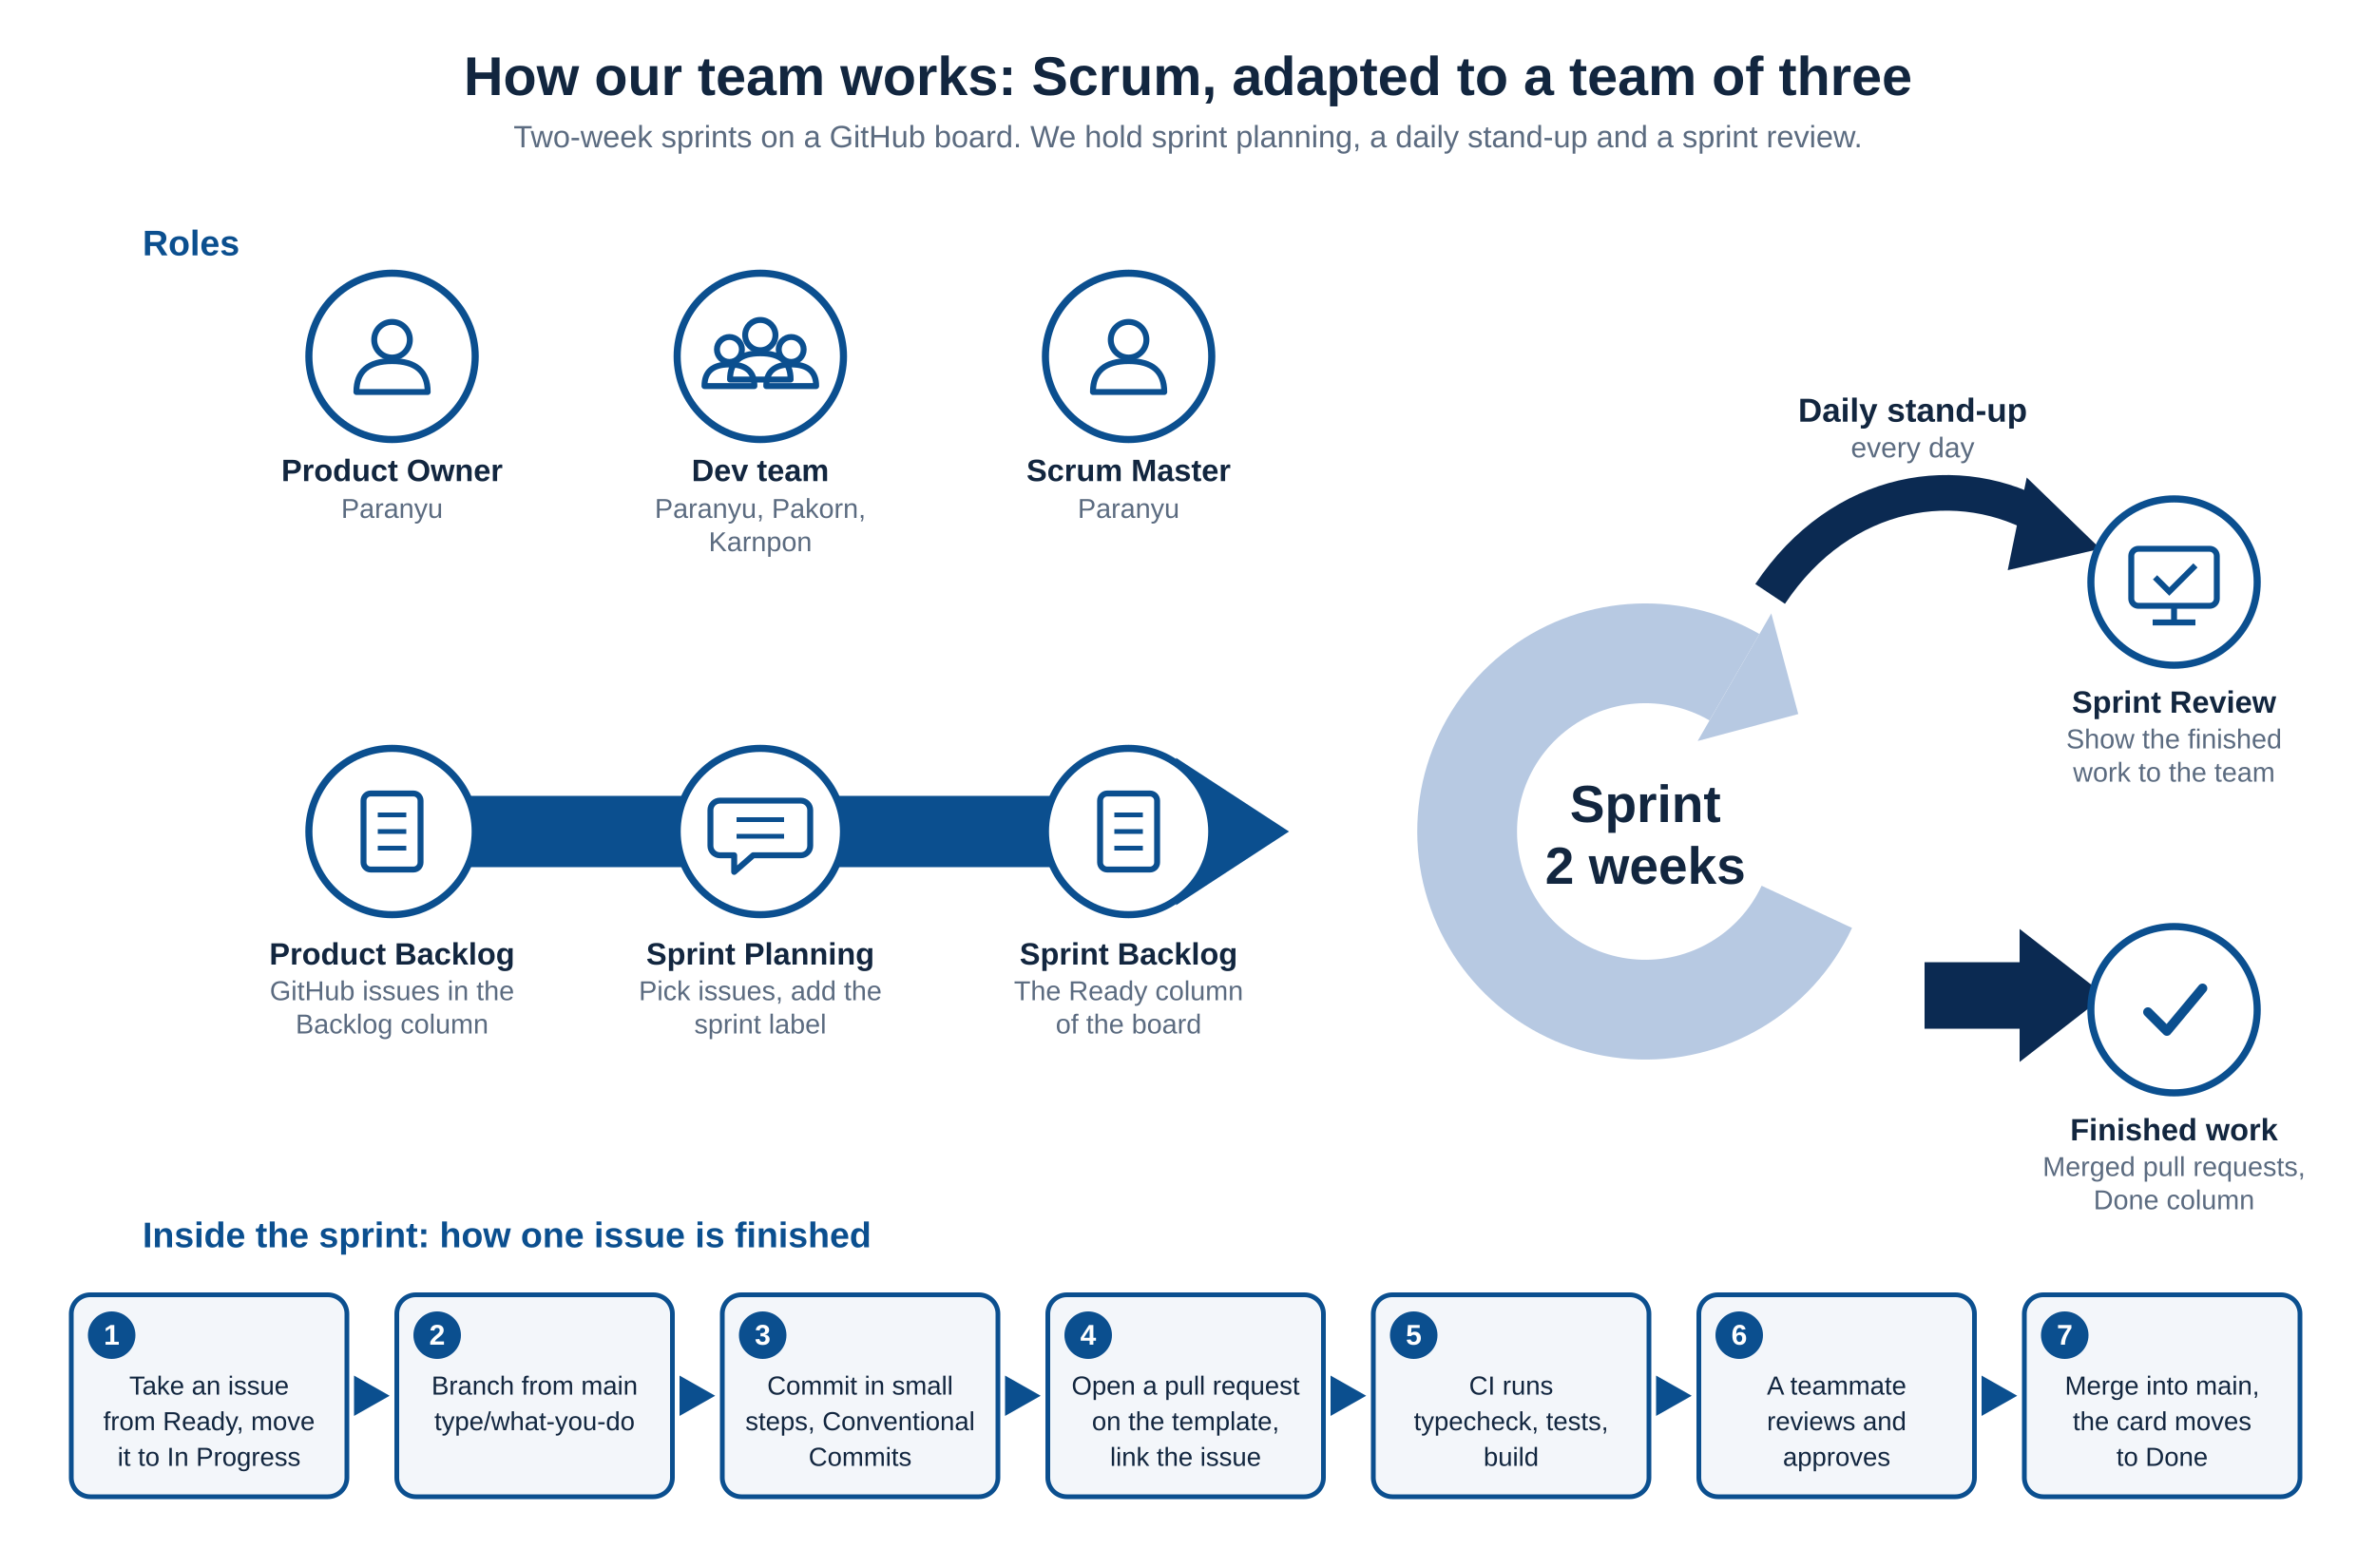
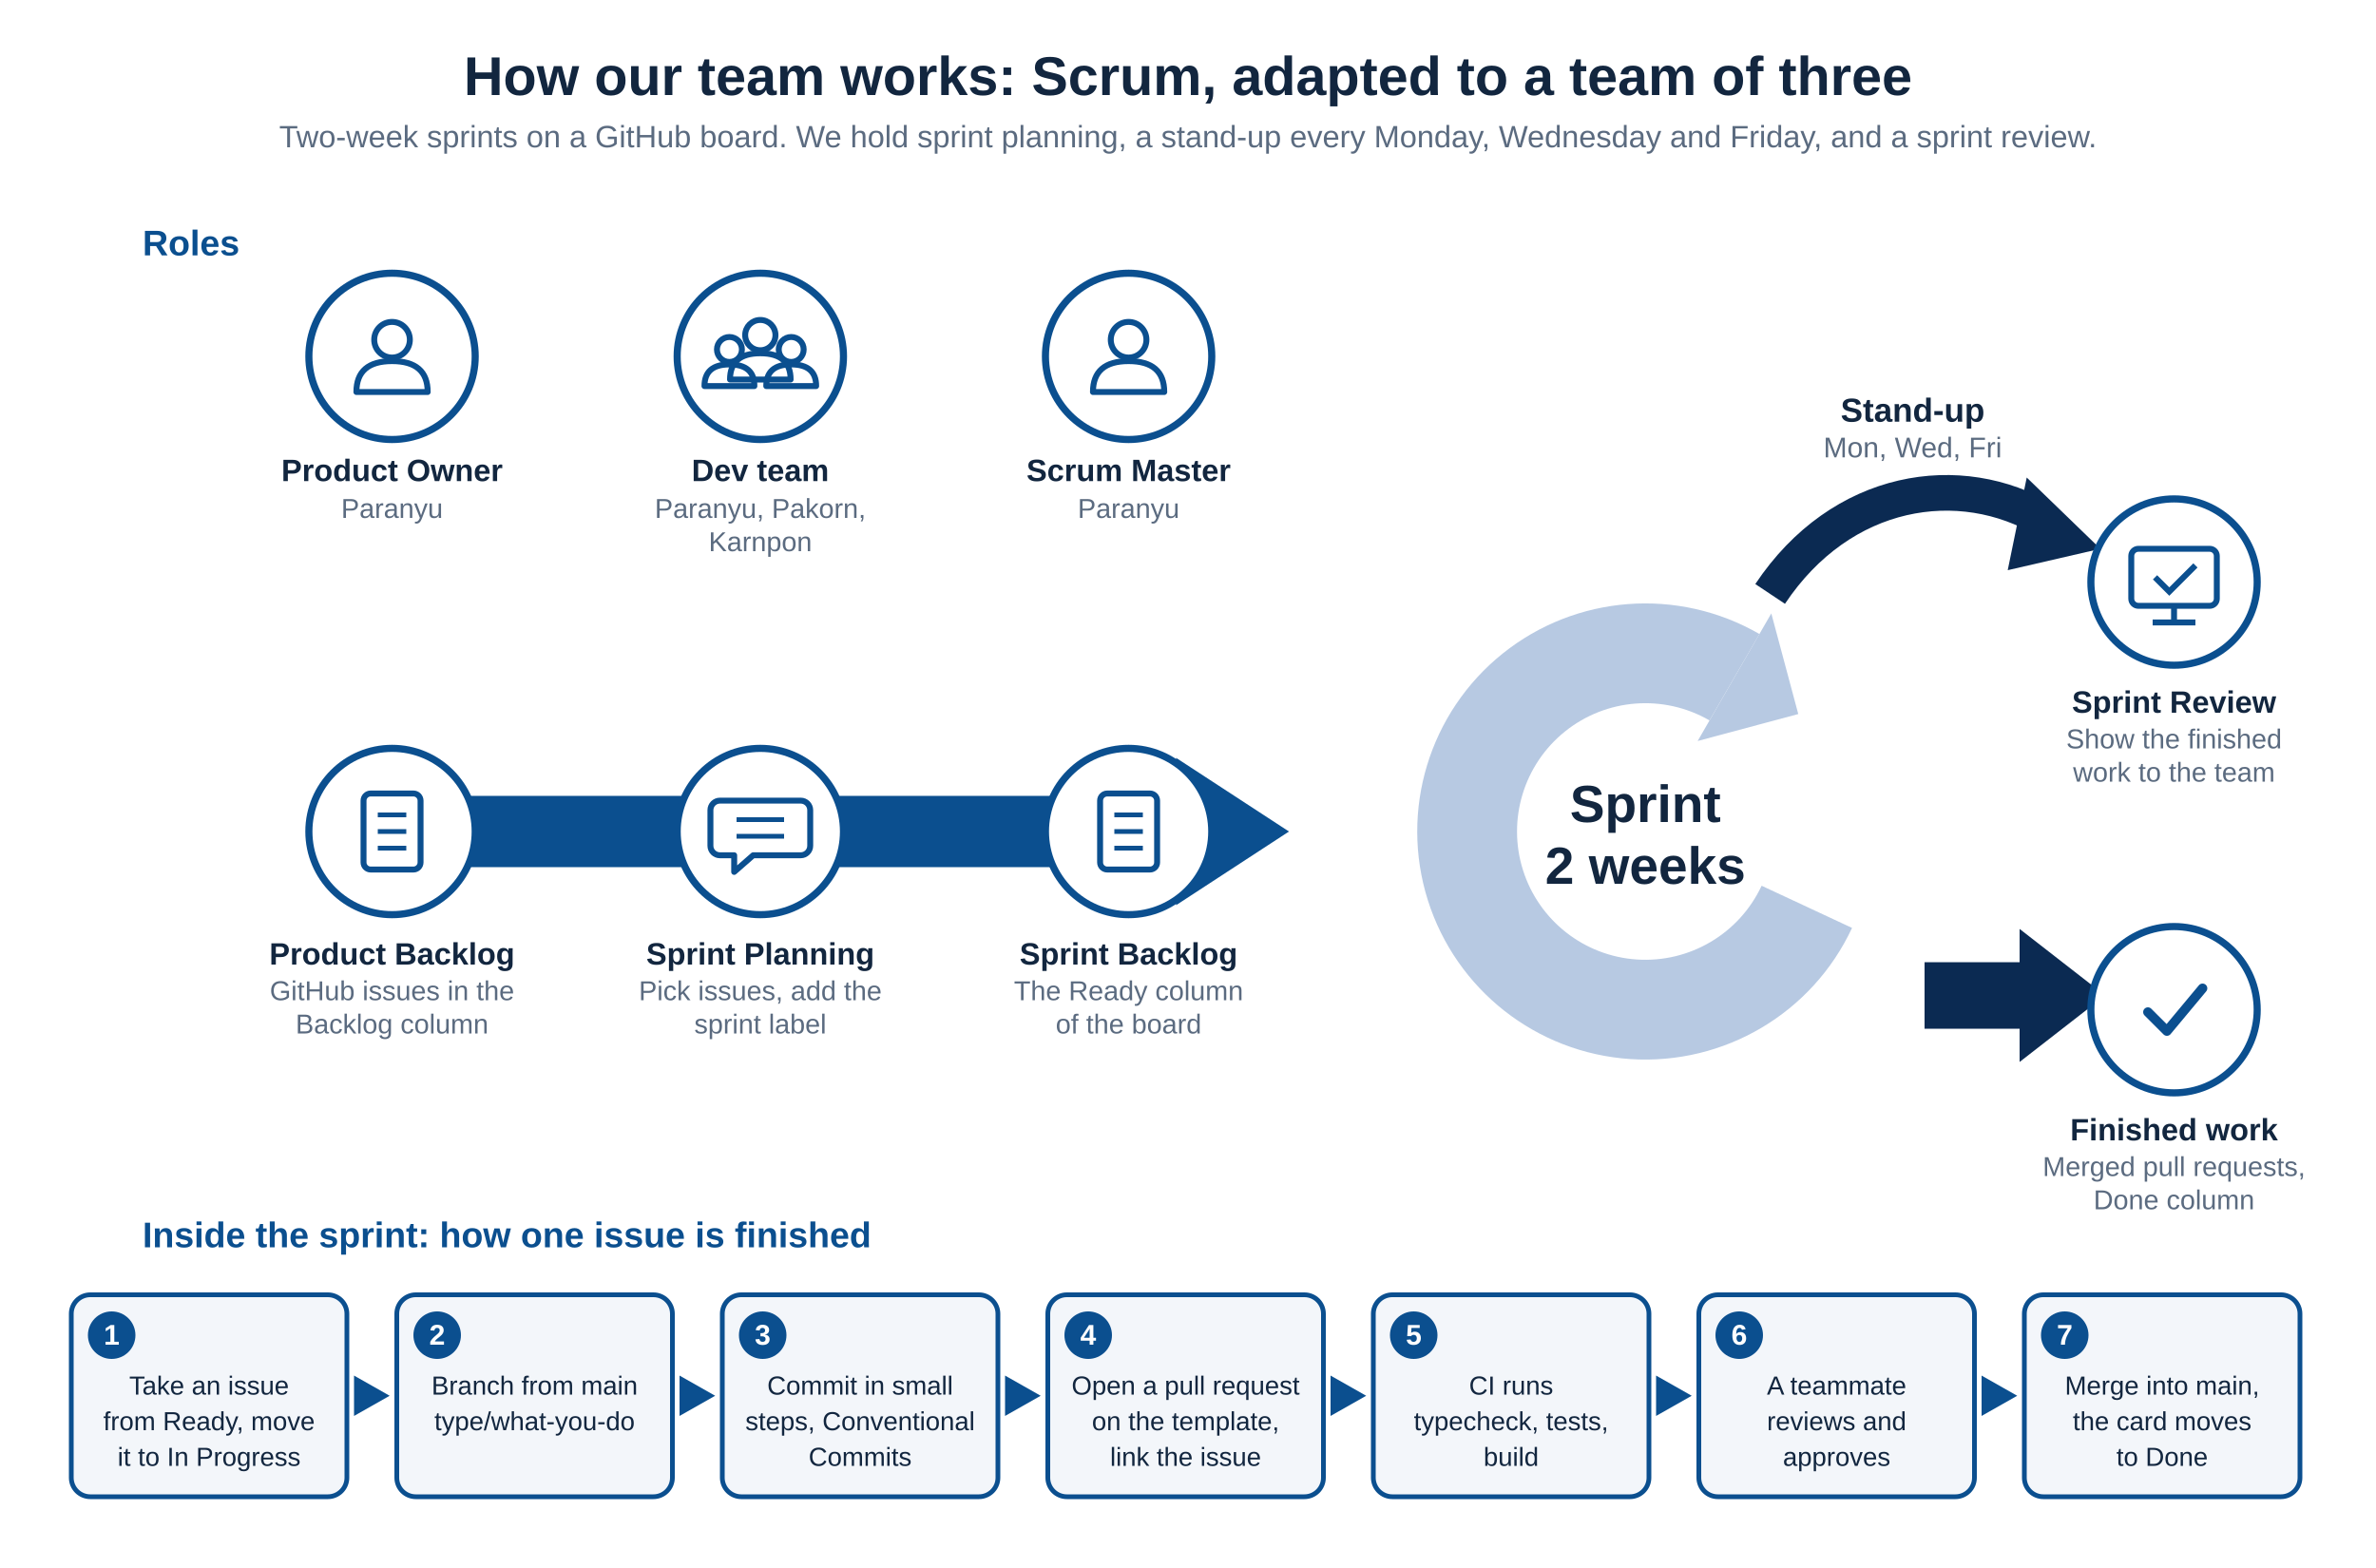
<svg xmlns="http://www.w3.org/2000/svg" width="2000" height="1320" viewBox="0 0 2000 1320" font-family="Liberation Sans, Arial, Helvetica, sans-serif">
  <rect width="2000" height="1320" fill="#fff" />
  <text x="1000.0" y="80" text-anchor="middle" font-size="46" font-weight="700" fill="#12263f">How our team works: Scrum, adapted to a team of three</text>
-   <text x="1000.0" y="124" text-anchor="middle" font-size="26" fill="#5b6b80">Two-week sprints on a GitHub board. We hold sprint planning, a daily stand-up and a sprint review.</text>
+   <text x="1000.0" y="124" text-anchor="middle" font-size="26" fill="#5b6b80">Two-week sprints on a GitHub board. We hold sprint planning, a stand-up every Monday, Wednesday and Friday, and a sprint review.</text>
  <text x="120" y="215" text-anchor="start" font-size="30" font-weight="700" fill="#0b4f8f">Roles</text>
  <circle cx="330" cy="300" r="70" fill="#fff" stroke="#0b4f8f" stroke-width="6" />
  <circle cx="330" cy="286.0" r="15.0" fill="none" stroke="#0b4f8f" stroke-width="5" />
  <path d="M 300.0 330.0 Q 300.0 304.0 330 304.0 Q 360.0 304.0 360.0 330.0 Z" fill="none" stroke="#0b4f8f" stroke-width="5" stroke-linejoin="round" />
  <text x="330" y="405" text-anchor="middle" font-size="26" font-weight="700" fill="#12263f">Product Owner</text>
  <text x="330" y="436" text-anchor="middle" font-size="23" font-weight="400" fill="#5b6b80">Paranyu</text>
  <circle cx="640" cy="300" r="70" fill="#fff" stroke="#0b4f8f" stroke-width="6" />
  <circle cx="614" cy="294.2" r="10.5" fill="none" stroke="#0b4f8f" stroke-width="5" />
  <path d="M 593.0 325.0 Q 593.0 306.8 614 306.8 Q 635.0 306.8 635.0 325.0 Z" fill="none" stroke="#0b4f8f" stroke-width="5" stroke-linejoin="round" />
  <circle cx="666" cy="294.2" r="10.5" fill="none" stroke="#0b4f8f" stroke-width="5" />
  <path d="M 645.0 325.0 Q 645.0 306.8 666 306.8 Q 687.0 306.8 687.0 325.0 Z" fill="none" stroke="#0b4f8f" stroke-width="5" stroke-linejoin="round" />
  <circle cx="640" cy="282.1" r="12.75" fill="none" stroke="#0b4f8f" stroke-width="5" />
  <path d="M 614.5 319.5 Q 614.5 297.4 640 297.4 Q 665.5 297.4 665.5 319.5 Z" fill="none" stroke="#0b4f8f" stroke-width="5" stroke-linejoin="round" />
  <text x="640" y="405" text-anchor="middle" font-size="26" font-weight="700" fill="#12263f">Dev team</text>
  <text x="640" y="436" text-anchor="middle" font-size="23" font-weight="400" fill="#5b6b80">Paranyu, Pakorn,</text>
  <text x="640" y="464" text-anchor="middle" font-size="23" font-weight="400" fill="#5b6b80">Karnpon</text>
  <circle cx="950" cy="300" r="70" fill="#fff" stroke="#0b4f8f" stroke-width="6" />
  <circle cx="950" cy="286.0" r="15.0" fill="none" stroke="#0b4f8f" stroke-width="5" />
  <path d="M 920.0 330.0 Q 920.0 304.0 950 304.0 Q 980.0 304.0 980.0 330.0 Z" fill="none" stroke="#0b4f8f" stroke-width="5" stroke-linejoin="round" />
  <text x="950" y="405" text-anchor="middle" font-size="26" font-weight="700" fill="#12263f">Scrum Master</text>
  <text x="950" y="436" text-anchor="middle" font-size="23" font-weight="400" fill="#5b6b80">Paranyu</text>
  <rect x="330" y="670" width="660" height="60" fill="#0b4f8f" />
  <polygon points="990,638 1085,700 990,762" fill="#0b4f8f" />
  <circle cx="330" cy="700" r="70" fill="#fff" stroke="#0b4f8f" stroke-width="6" />
  <rect x="306" y="668" width="48" height="64" rx="6" fill="none" stroke="#0b4f8f" stroke-width="5" />
  <line x1="318" y1="686" x2="342" y2="686" stroke="#0b4f8f" stroke-width="4" />
  <line x1="318" y1="700" x2="342" y2="700" stroke="#0b4f8f" stroke-width="4" />
  <line x1="318" y1="714" x2="342" y2="714" stroke="#0b4f8f" stroke-width="4" />
  <text x="330" y="812" text-anchor="middle" font-size="26" font-weight="700" fill="#12263f">Product Backlog</text>
  <text x="330" y="842" text-anchor="middle" font-size="23" font-weight="400" fill="#5b6b80">GitHub issues in the</text>
  <text x="330" y="870" text-anchor="middle" font-size="23" font-weight="400" fill="#5b6b80">Backlog column</text>
  <circle cx="640" cy="700" r="70" fill="#fff" stroke="#0b4f8f" stroke-width="6" />
  <path d="M 606 674 h 68 a 8 8 0 0 1 8 8 v 30 a 8 8 0 0 1 -8 8 h -40 l -16 14 v -14 h -12 a 8 8 0 0 1 -8 -8 v -30 a 8 8 0 0 1 8 -8 z" fill="none" stroke="#0b4f8f" stroke-width="5" stroke-linejoin="round" />
  <line x1="620" y1="690" x2="660" y2="690" stroke="#0b4f8f" stroke-width="4" />
  <line x1="620" y1="704" x2="660" y2="704" stroke="#0b4f8f" stroke-width="4" />
  <text x="640" y="812" text-anchor="middle" font-size="26" font-weight="700" fill="#12263f">Sprint Planning</text>
  <text x="640" y="842" text-anchor="middle" font-size="23" font-weight="400" fill="#5b6b80">Pick issues, add the</text>
  <text x="640" y="870" text-anchor="middle" font-size="23" font-weight="400" fill="#5b6b80">sprint label</text>
  <circle cx="950" cy="700" r="70" fill="#fff" stroke="#0b4f8f" stroke-width="6" />
  <rect x="926" y="668" width="48" height="64" rx="6" fill="none" stroke="#0b4f8f" stroke-width="5" />
  <line x1="938" y1="686" x2="962" y2="686" stroke="#0b4f8f" stroke-width="4" />
  <line x1="938" y1="700" x2="962" y2="700" stroke="#0b4f8f" stroke-width="4" />
  <line x1="938" y1="714" x2="962" y2="714" stroke="#0b4f8f" stroke-width="4" />
  <text x="950" y="812" text-anchor="middle" font-size="26" font-weight="700" fill="#12263f">Sprint Backlog</text>
  <text x="950" y="842" text-anchor="middle" font-size="23" font-weight="400" fill="#5b6b80">The Ready column</text>
  <text x="950" y="870" text-anchor="middle" font-size="23" font-weight="400" fill="#5b6b80">of the board</text>
  <path d="M 1520.9 763.4 A 150 150 0 1 1 1460.0 570.1" fill="none" stroke="#b7c9e2" stroke-width="84" />
  <polygon points="1491.0,516.4 1513.7,601.1 1429.0,623.8" fill="#b7c9e2" />
  <text x="1385" y="692" text-anchor="middle" font-size="44" font-weight="700" fill="#12263f">Sprint</text>
  <text x="1385" y="744" text-anchor="middle" font-size="44" font-weight="700" fill="#12263f">2 weeks</text>
  <path d="M 1490 500 C 1550 410 1650 395 1722 438" fill="none" stroke="#0b2a52" stroke-width="30" />
  <polygon points="1706,402 1768,462 1690,480" fill="#0b2a52" />
-   <text x="1610" y="355" text-anchor="middle" font-size="28" font-weight="700" fill="#12263f">Daily stand-up</text>
-   <text x="1610" y="385" text-anchor="middle" font-size="24" font-weight="400" fill="#5b6b80">every day</text>
+   <text x="1610" y="355" text-anchor="middle" font-size="28" font-weight="700" fill="#12263f">Stand-up</text>
+   <text x="1610" y="385" text-anchor="middle" font-size="24" font-weight="400" fill="#5b6b80">Mon, Wed, Fri</text>
  <circle cx="1830" cy="490" r="70" fill="#fff" stroke="#0b4f8f" stroke-width="6" />
  <rect x="1794" y="462" width="72" height="48" rx="6" fill="none" stroke="#0b4f8f" stroke-width="5" />
  <line x1="1830" y1="510" x2="1830" y2="524" stroke="#0b4f8f" stroke-width="5" />
  <line x1="1812" y1="524" x2="1848" y2="524" stroke="#0b4f8f" stroke-width="5" />
  <polyline points="1814,486 1826,498 1848,476" fill="none" stroke="#0b4f8f" stroke-width="5" />
  <text x="1830" y="600" text-anchor="middle" font-size="26" font-weight="700" fill="#12263f">Sprint Review</text>
  <text x="1830" y="630" text-anchor="middle" font-size="23" font-weight="400" fill="#5b6b80">Show the finished</text>
  <text x="1830" y="658" text-anchor="middle" font-size="23" font-weight="400" fill="#5b6b80">work to the team</text>
  <polygon points="1620,810 1700,810 1700,782 1772,838 1700,894 1700,866 1620,866" fill="#0b2a52" />
  <circle cx="1830" cy="850" r="70" fill="#fff" stroke="#0b4f8f" stroke-width="6" />
  <polyline points="1808,852 1824,868 1854,832" fill="none" stroke="#0b4f8f" stroke-width="8" stroke-linecap="round" stroke-linejoin="round" />
  <text x="1830" y="960" text-anchor="middle" font-size="26" font-weight="700" fill="#12263f">Finished work</text>
  <text x="1830" y="990" text-anchor="middle" font-size="23" font-weight="400" fill="#5b6b80">Merged pull requests,</text>
  <text x="1830" y="1018" text-anchor="middle" font-size="23" font-weight="400" fill="#5b6b80">Done column</text>
  <text x="120" y="1050" text-anchor="start" font-size="30" font-weight="700" fill="#0b4f8f">Inside the sprint: how one issue is finished</text>
  <rect x="60" y="1090" width="232" height="170" rx="16" fill="#f3f6fa" stroke="#0b4f8f" stroke-width="4" />
  <circle cx="94" cy="1124" r="20" fill="#0b4f8f" />
  <text x="94" y="1132" text-anchor="middle" font-size="24" font-weight="700" fill="#fff">1</text>
  <text x="176.0" y="1174" text-anchor="middle" font-size="22" font-weight="400" fill="#12263f">Take an issue</text>
  <text x="176.0" y="1204" text-anchor="middle" font-size="22" font-weight="400" fill="#12263f">from Ready, move</text>
  <text x="176.0" y="1234" text-anchor="middle" font-size="22" font-weight="400" fill="#12263f">it to In Progress</text>
  <polygon points="298,1158 328,1175 298,1192" fill="#0b4f8f" />
  <rect x="334" y="1090" width="232" height="170" rx="16" fill="#f3f6fa" stroke="#0b4f8f" stroke-width="4" />
  <circle cx="368" cy="1124" r="20" fill="#0b4f8f" />
  <text x="368" y="1132" text-anchor="middle" font-size="24" font-weight="700" fill="#fff">2</text>
  <text x="450.0" y="1174" text-anchor="middle" font-size="22" font-weight="400" fill="#12263f">Branch from main</text>
  <text x="450.0" y="1204" text-anchor="middle" font-size="22" font-weight="400" fill="#12263f">type/what-you-do</text>
  <polygon points="572,1158 602,1175 572,1192" fill="#0b4f8f" />
  <rect x="608" y="1090" width="232" height="170" rx="16" fill="#f3f6fa" stroke="#0b4f8f" stroke-width="4" />
  <circle cx="642" cy="1124" r="20" fill="#0b4f8f" />
  <text x="642" y="1132" text-anchor="middle" font-size="24" font-weight="700" fill="#fff">3</text>
  <text x="724.0" y="1174" text-anchor="middle" font-size="22" font-weight="400" fill="#12263f">Commit in small</text>
  <text x="724.0" y="1204" text-anchor="middle" font-size="22" font-weight="400" fill="#12263f">steps, Conventional</text>
  <text x="724.0" y="1234" text-anchor="middle" font-size="22" font-weight="400" fill="#12263f">Commits</text>
  <polygon points="846,1158 876,1175 846,1192" fill="#0b4f8f" />
  <rect x="882" y="1090" width="232" height="170" rx="16" fill="#f3f6fa" stroke="#0b4f8f" stroke-width="4" />
  <circle cx="916" cy="1124" r="20" fill="#0b4f8f" />
  <text x="916" y="1132" text-anchor="middle" font-size="24" font-weight="700" fill="#fff">4</text>
  <text x="998.0" y="1174" text-anchor="middle" font-size="22" font-weight="400" fill="#12263f">Open a pull request</text>
  <text x="998.0" y="1204" text-anchor="middle" font-size="22" font-weight="400" fill="#12263f">on the template,</text>
  <text x="998.0" y="1234" text-anchor="middle" font-size="22" font-weight="400" fill="#12263f">link the issue</text>
  <polygon points="1120,1158 1150,1175 1120,1192" fill="#0b4f8f" />
  <rect x="1156" y="1090" width="232" height="170" rx="16" fill="#f3f6fa" stroke="#0b4f8f" stroke-width="4" />
  <circle cx="1190" cy="1124" r="20" fill="#0b4f8f" />
  <text x="1190" y="1132" text-anchor="middle" font-size="24" font-weight="700" fill="#fff">5</text>
  <text x="1272.0" y="1174" text-anchor="middle" font-size="22" font-weight="400" fill="#12263f">CI runs</text>
  <text x="1272.0" y="1204" text-anchor="middle" font-size="22" font-weight="400" fill="#12263f">typecheck, tests,</text>
  <text x="1272.0" y="1234" text-anchor="middle" font-size="22" font-weight="400" fill="#12263f">build</text>
  <polygon points="1394,1158 1424,1175 1394,1192" fill="#0b4f8f" />
  <rect x="1430" y="1090" width="232" height="170" rx="16" fill="#f3f6fa" stroke="#0b4f8f" stroke-width="4" />
  <circle cx="1464" cy="1124" r="20" fill="#0b4f8f" />
  <text x="1464" y="1132" text-anchor="middle" font-size="24" font-weight="700" fill="#fff">6</text>
  <text x="1546.0" y="1174" text-anchor="middle" font-size="22" font-weight="400" fill="#12263f">A teammate</text>
  <text x="1546.0" y="1204" text-anchor="middle" font-size="22" font-weight="400" fill="#12263f">reviews and</text>
  <text x="1546.0" y="1234" text-anchor="middle" font-size="22" font-weight="400" fill="#12263f">approves</text>
  <polygon points="1668,1158 1698,1175 1668,1192" fill="#0b4f8f" />
  <rect x="1704" y="1090" width="232" height="170" rx="16" fill="#f3f6fa" stroke="#0b4f8f" stroke-width="4" />
  <circle cx="1738" cy="1124" r="20" fill="#0b4f8f" />
  <text x="1738" y="1132" text-anchor="middle" font-size="24" font-weight="700" fill="#fff">7</text>
  <text x="1820.0" y="1174" text-anchor="middle" font-size="22" font-weight="400" fill="#12263f">Merge into main,</text>
  <text x="1820.0" y="1204" text-anchor="middle" font-size="22" font-weight="400" fill="#12263f">the card moves</text>
  <text x="1820.0" y="1234" text-anchor="middle" font-size="22" font-weight="400" fill="#12263f">to Done</text>
</svg>
